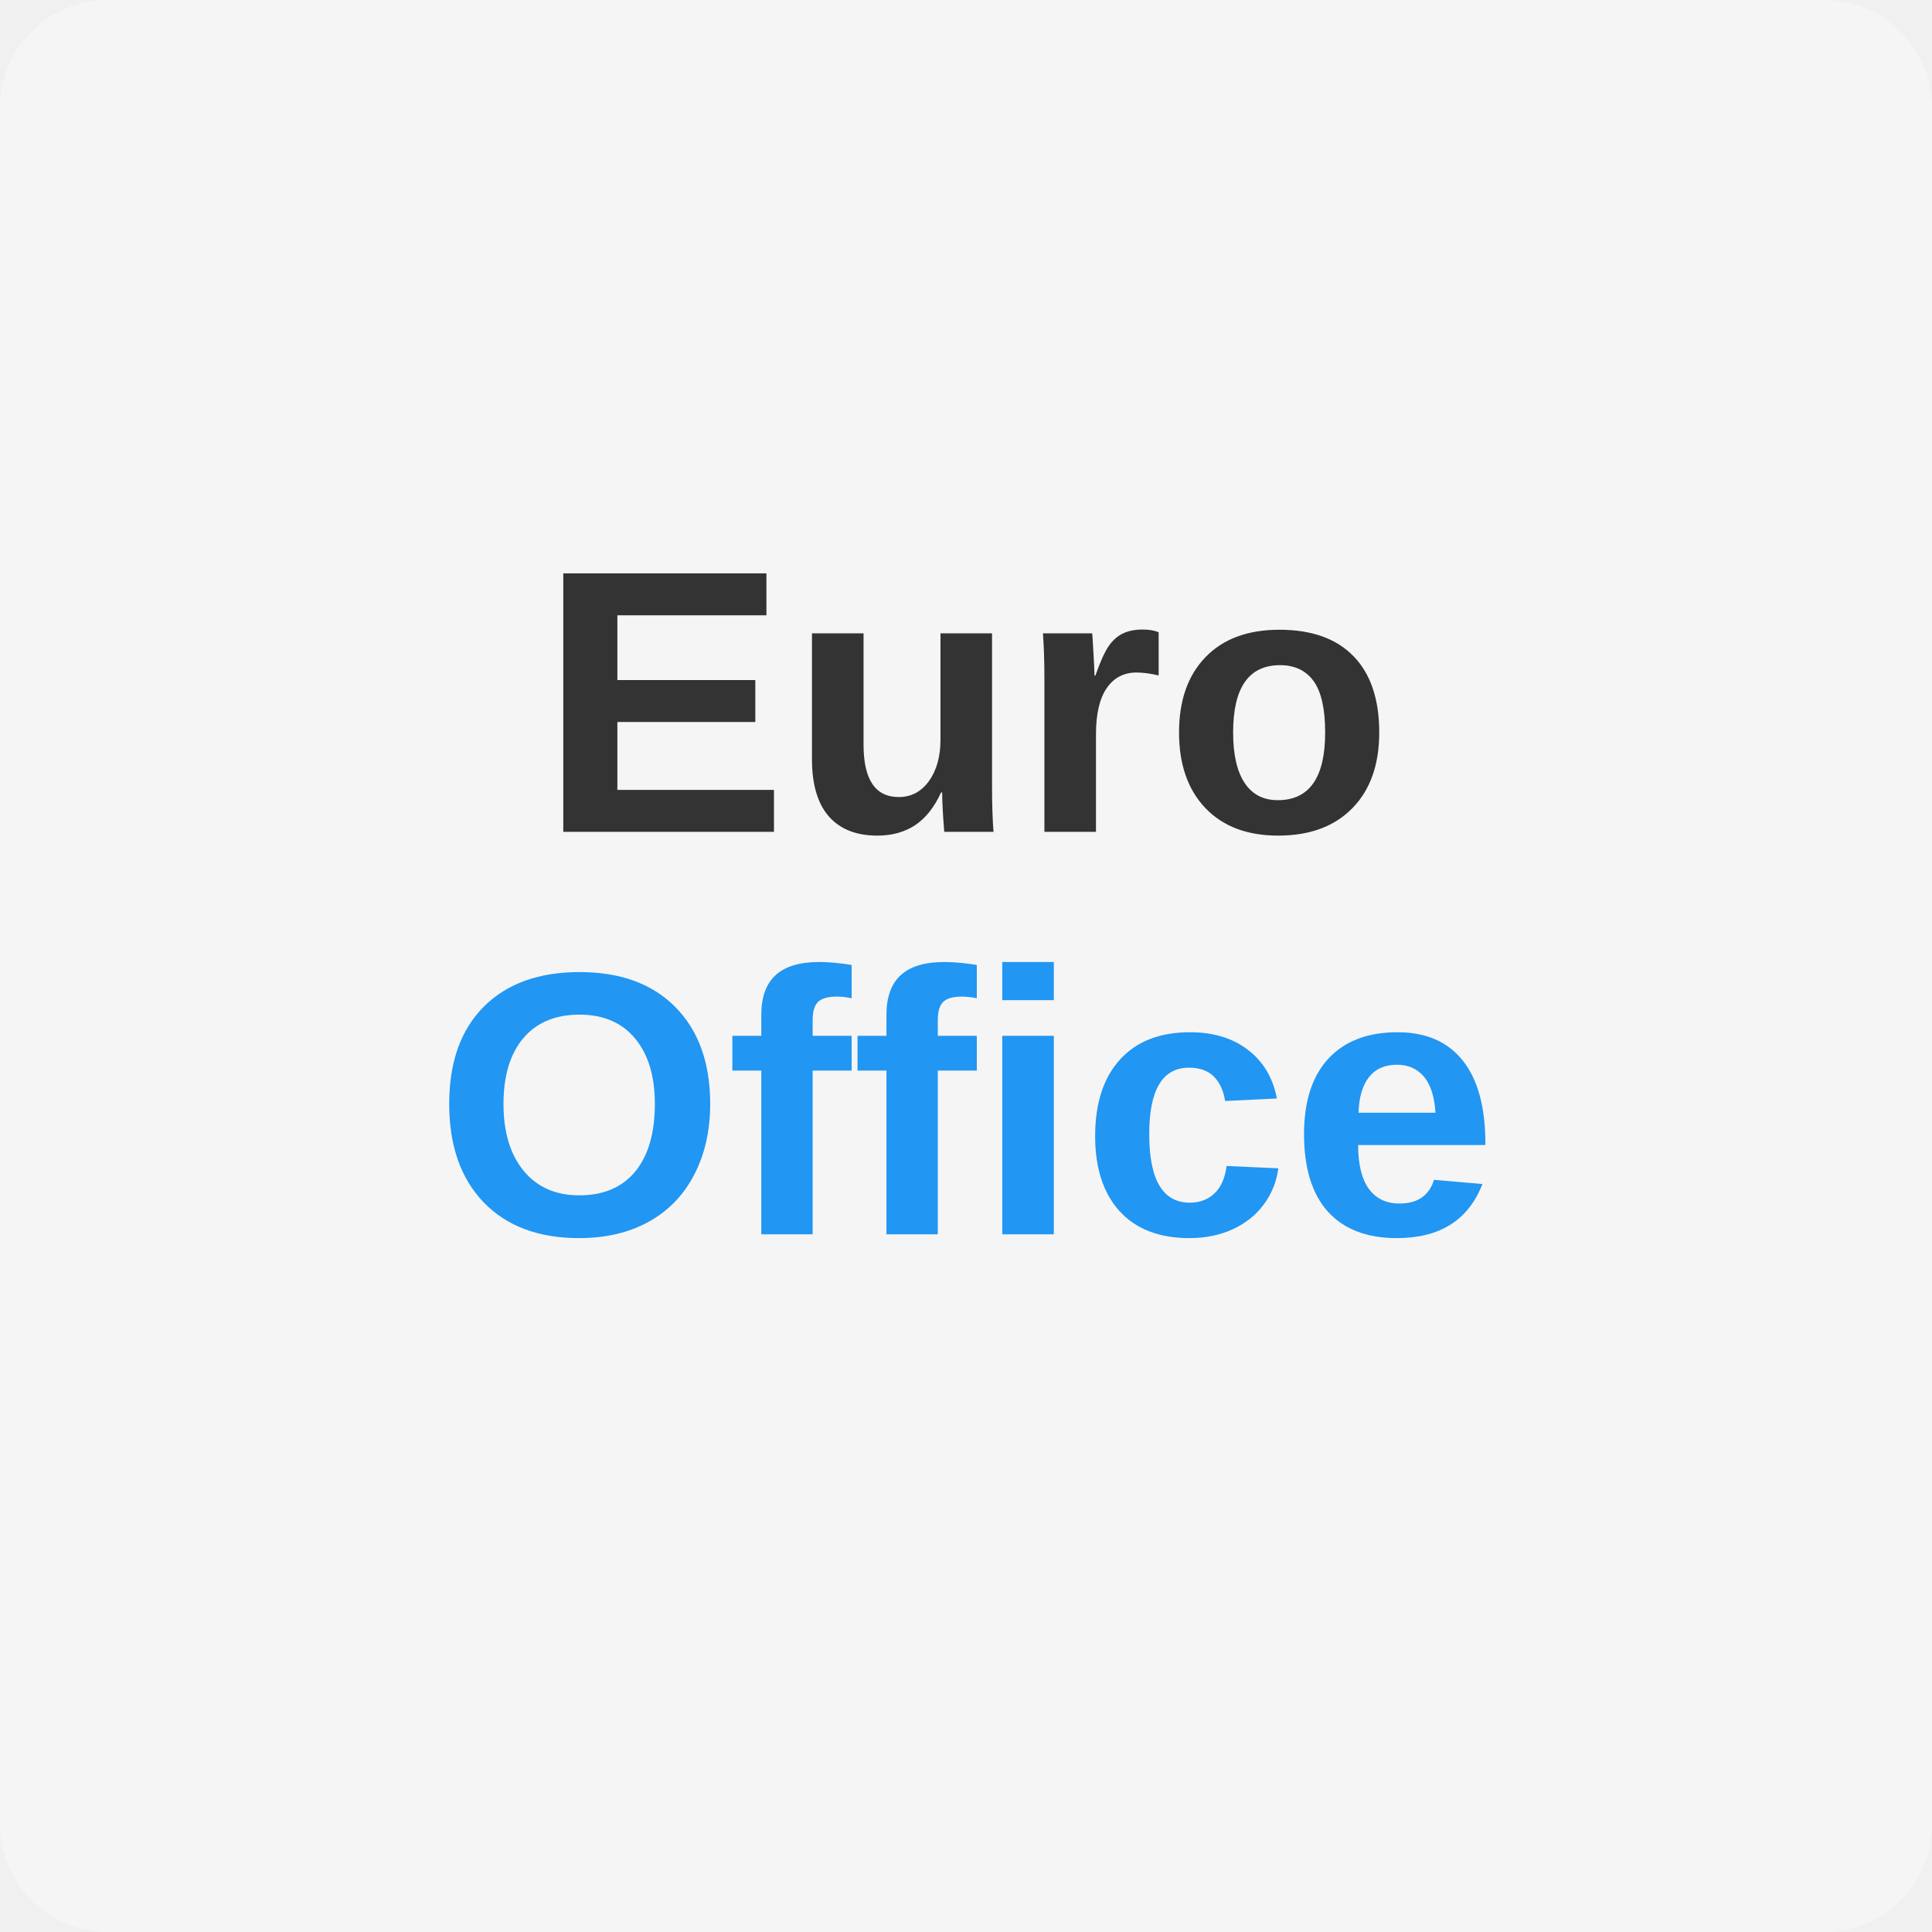
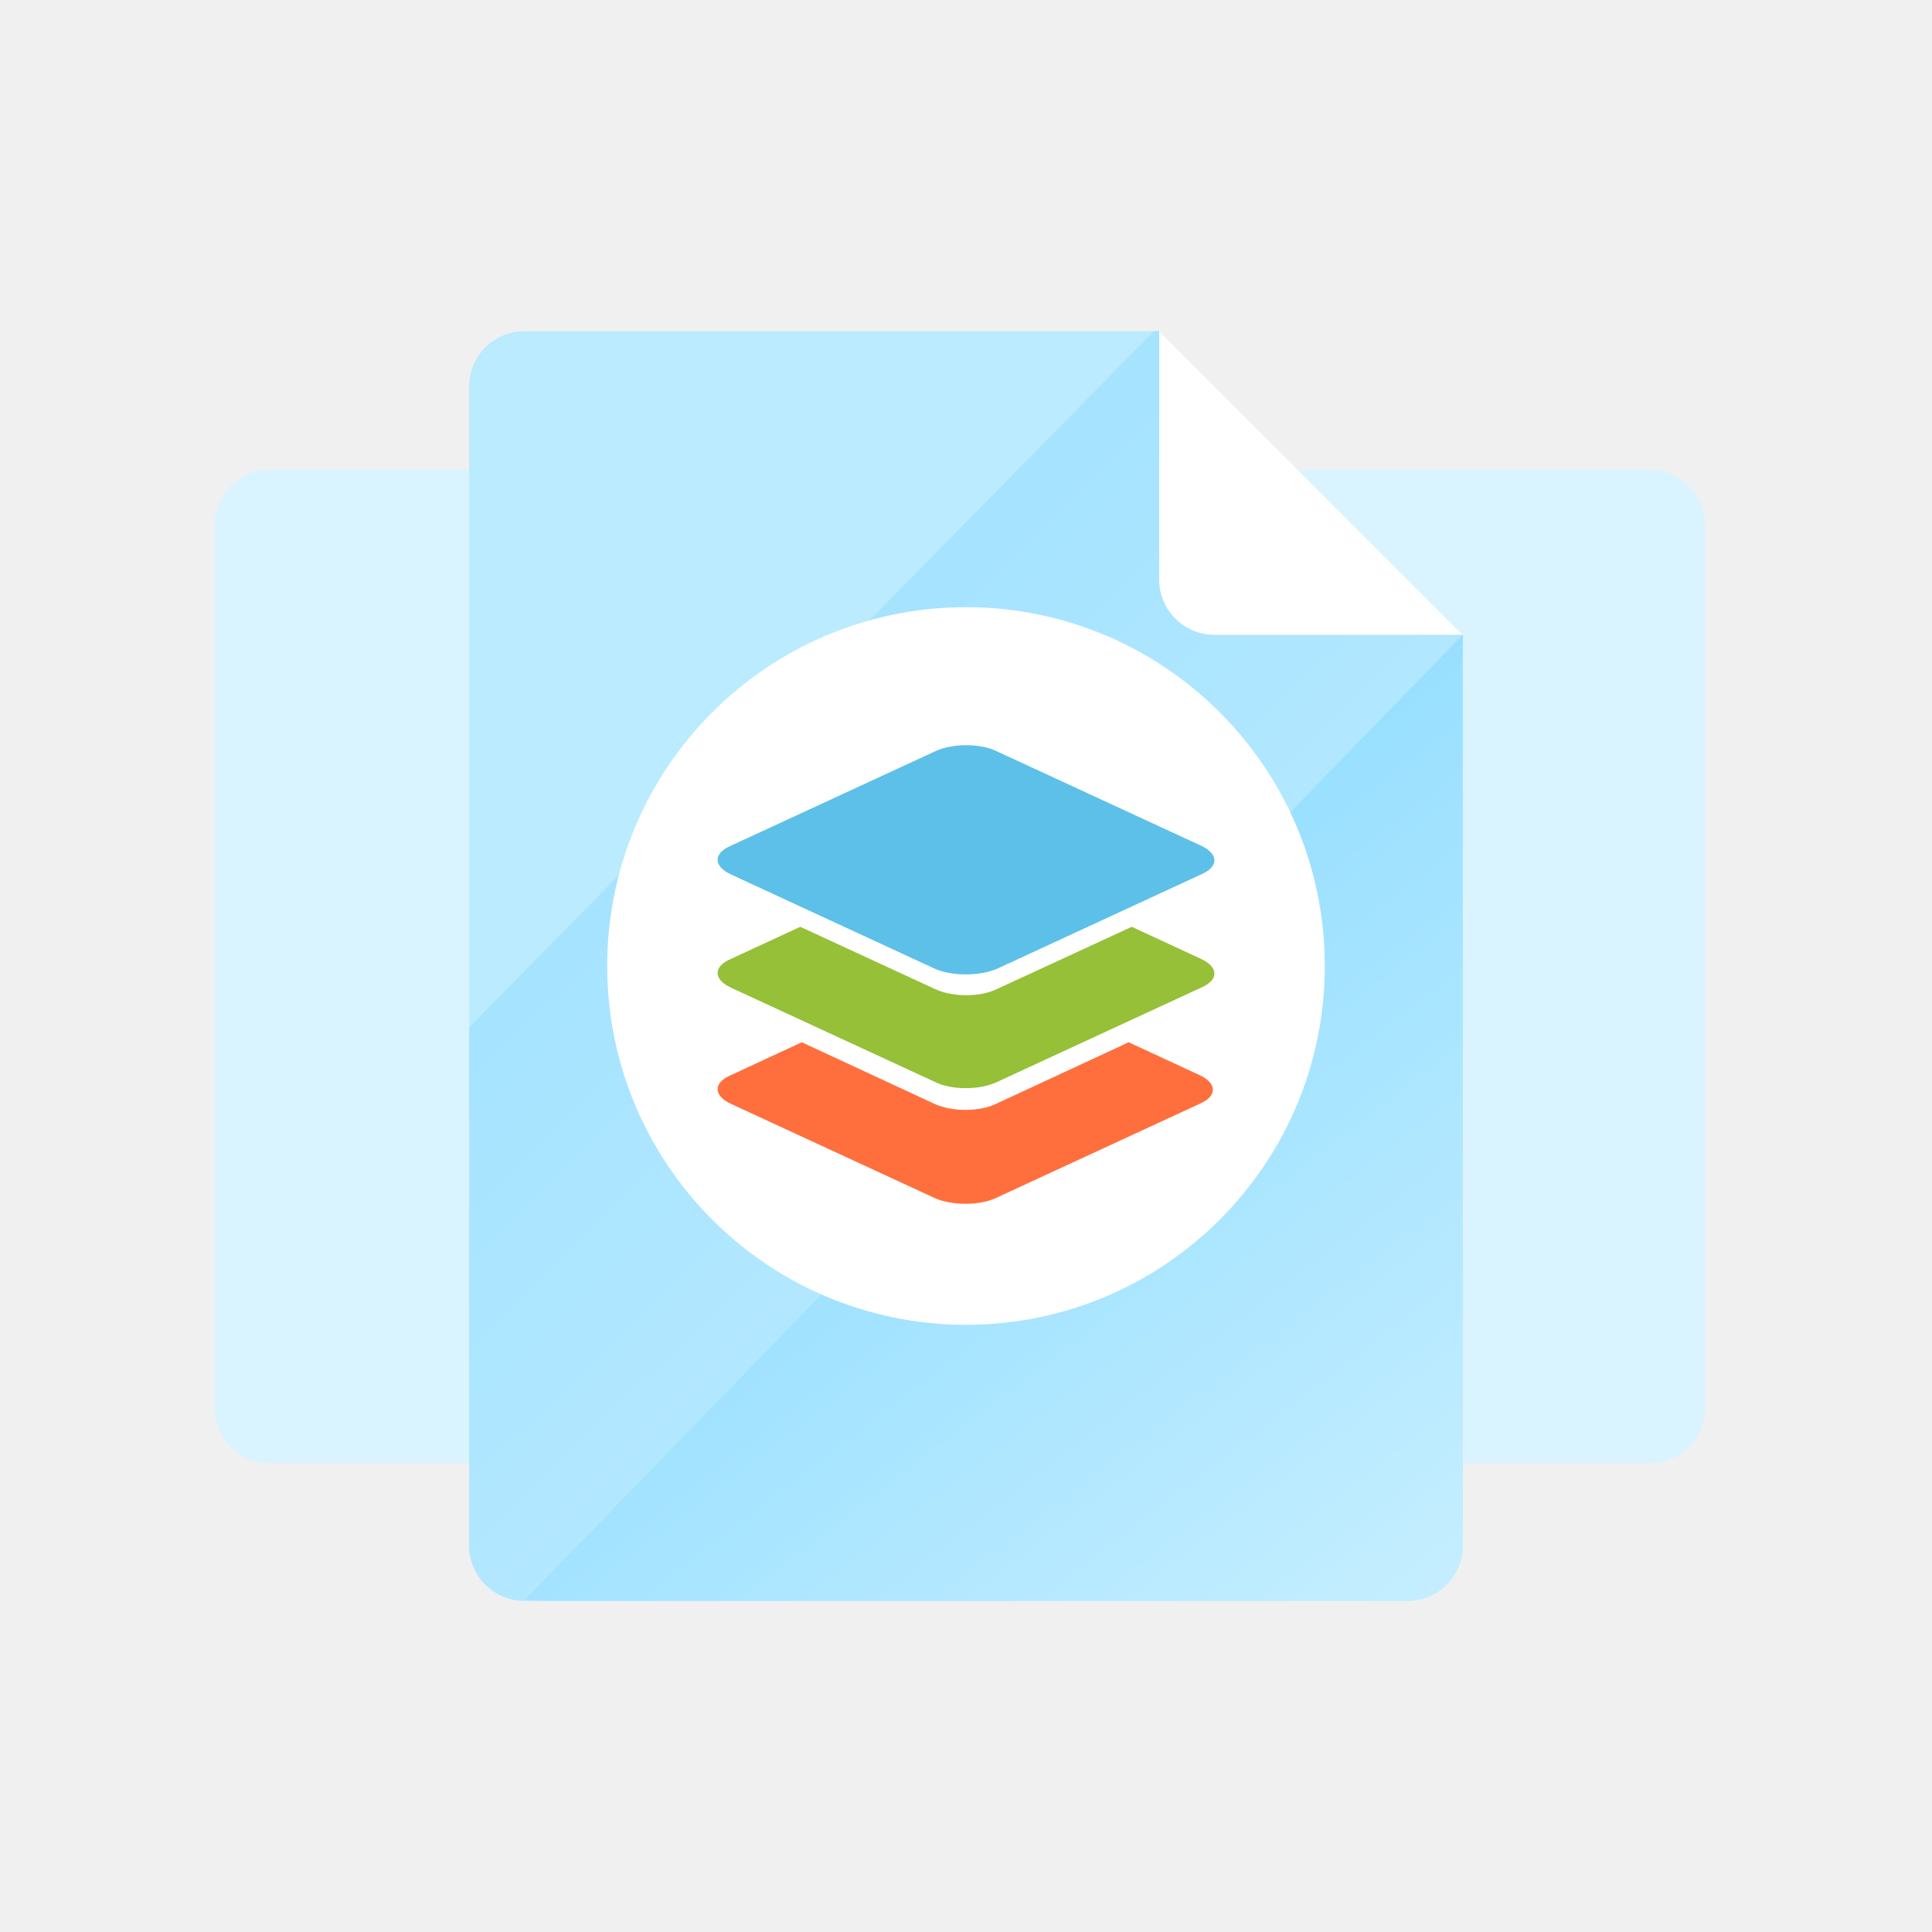
- <svg xmlns="http://www.w3.org/2000/svg" width="144" height="144" viewBox="0 0 144 144" fill="none">
-   <rect width="144" height="144" rx="8" fill="#F5F5F5" />
-   <text x="72" y="62" font-family="Arial, Helvetica, sans-serif" font-size="28" font-weight="bold" fill="#333333" text-anchor="middle">Euro</text>
-   <text x="72" y="92" font-family="Arial, Helvetica, sans-serif" font-size="28" font-weight="bold" fill="#2196F3" text-anchor="middle">Office</text>
+ <svg xmlns="http://www.w3.org/2000/svg" width="70" height="70" viewBox="0 0 70 70" fill="none">
+   <rect x="7.777" y="17.014" width="54" height="36" rx="2" fill="#D9F4FF" />
+   <path d="M17 14C17 12.895 17.895 12 19 12H42L53 23V56C53 57.105 52.105 58 51 58H19C17.895 58 17 57.105 17 56V14Z" fill="#BAEBFF" />
+   <path d="M42 12L53 23V56C53 57.105 52.105 58 51 58H19C17.895 58 17 57.105 17 56V37.226L41.811 12H42Z" fill="url(#paint0_linear_1667_13337)" />
+   <path d="M20 58H51C51.5 58 53 57.5 53 55.5V23L19 57.971C19.5 58 19.709 58 20 58Z" fill="url(#paint1_linear_1667_13337)" />
+   <path d="M42 12L53 23H44C42.895 23 42 22.105 42 21V12Z" fill="white" />
+   <circle cx="35" cy="35" r="13" fill="white" />
+   <path fill-rule="evenodd" clip-rule="evenodd" d="M33.876 43.412L26.473 39.99C25.842 39.691 25.842 39.229 26.473 38.958L29.05 37.763L33.848 39.99C34.479 40.288 35.493 40.288 36.097 39.99L40.895 37.763L43.472 38.958C44.103 39.256 44.103 39.718 43.472 39.99L36.069 43.412C35.493 43.683 34.479 43.683 33.876 43.412Z" fill="#FF6F3D" />
+   <path fill-rule="evenodd" clip-rule="evenodd" d="M33.876 39.202L26.473 35.78C25.842 35.481 25.842 35.019 26.473 34.748L28.995 33.58L33.876 35.834C34.507 36.133 35.521 36.133 36.124 35.834L41.005 33.58L43.527 34.748C44.158 35.046 44.158 35.508 43.527 35.78L36.124 39.202C35.493 39.501 34.479 39.501 33.876 39.202Z" fill="#95C038" />
+   <path fill-rule="evenodd" clip-rule="evenodd" d="M33.876 35.101L26.473 31.678C25.842 31.38 25.842 30.918 26.473 30.646L33.876 27.224C34.507 26.925 35.521 26.925 36.124 27.224L43.527 30.646C44.158 30.945 44.158 31.407 43.527 31.678L36.124 35.101C35.493 35.372 34.479 35.372 33.876 35.101Z" fill="#5DC0E8" />
+   <defs>
+     <linearGradient id="paint0_linear_1667_13337" x1="17" y1="22.14" x2="50.909" y2="57.438" gradientUnits="userSpaceOnUse">
+       <stop stop-color="#9DE0FF" />
+       <stop offset="1" stop-color="#C4EEFF" />
+     </linearGradient>
+     <linearGradient id="paint1_linear_1667_13337" x1="19" y1="30.741" x2="44.028" y2="63.347" gradientUnits="userSpaceOnUse">
+       <stop stop-color="#80D7FF" />
+       <stop offset="1" stop-color="#C4EEFF" />
+     </linearGradient>
+   </defs>
</svg>
